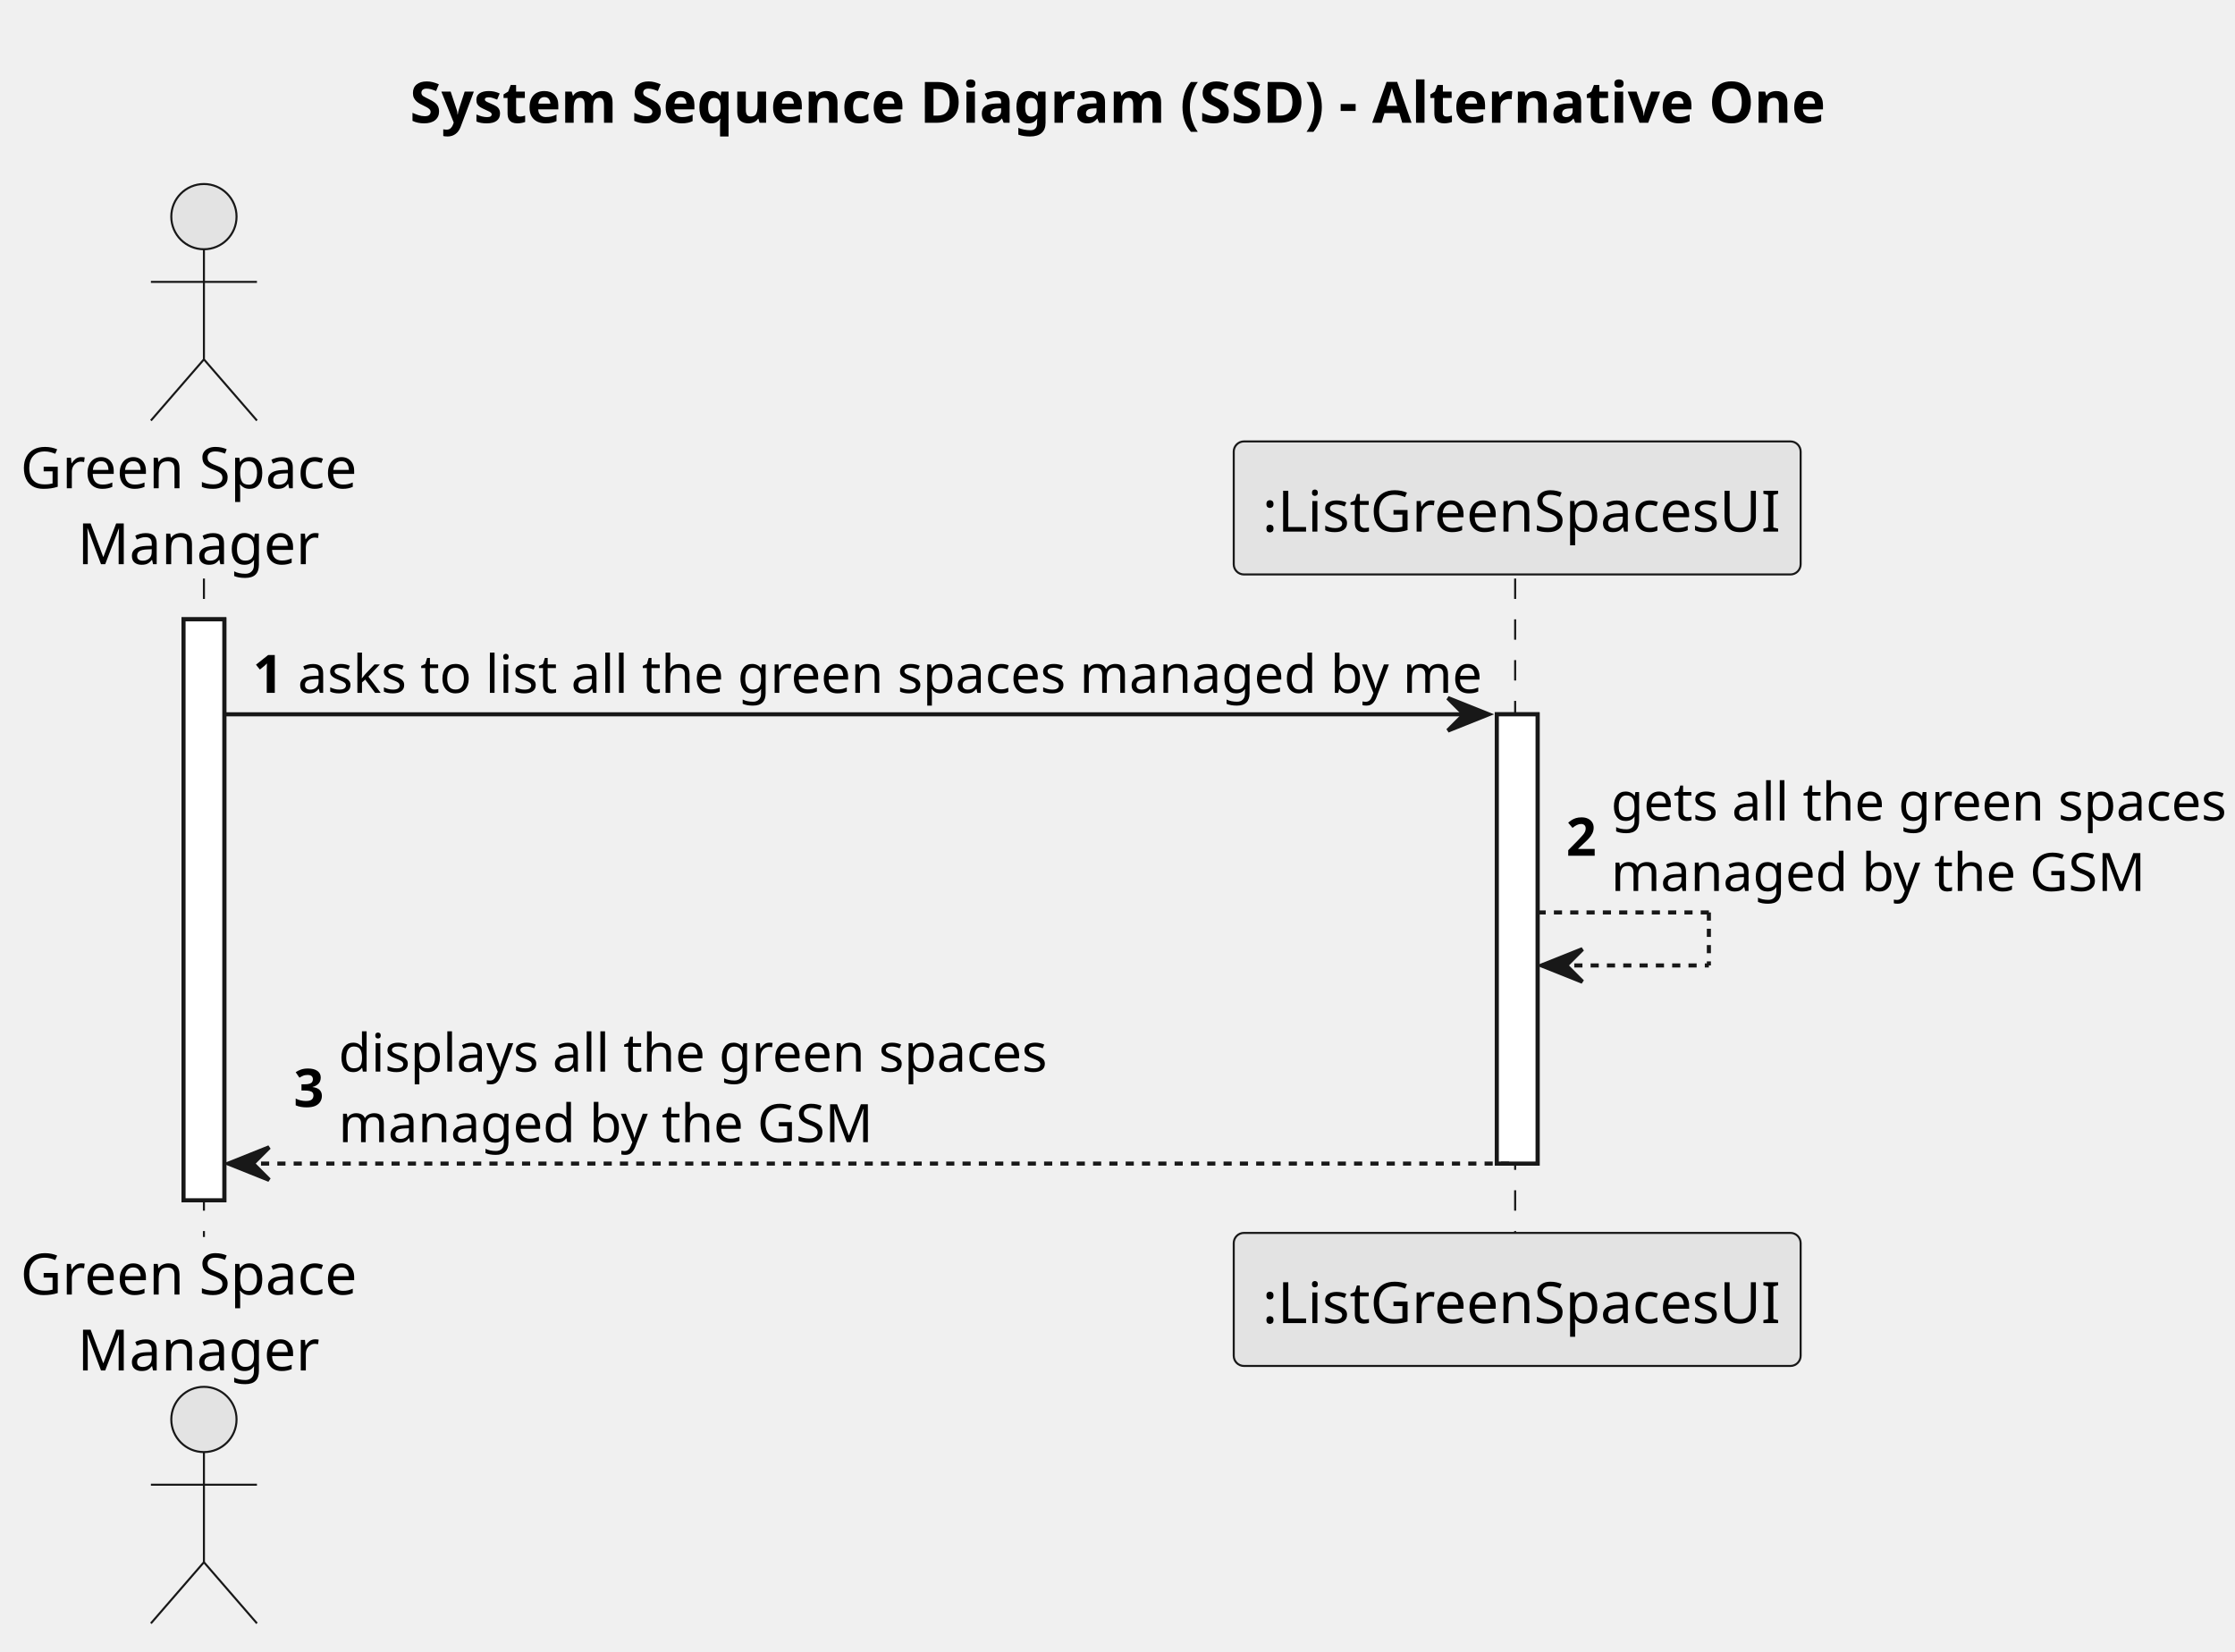
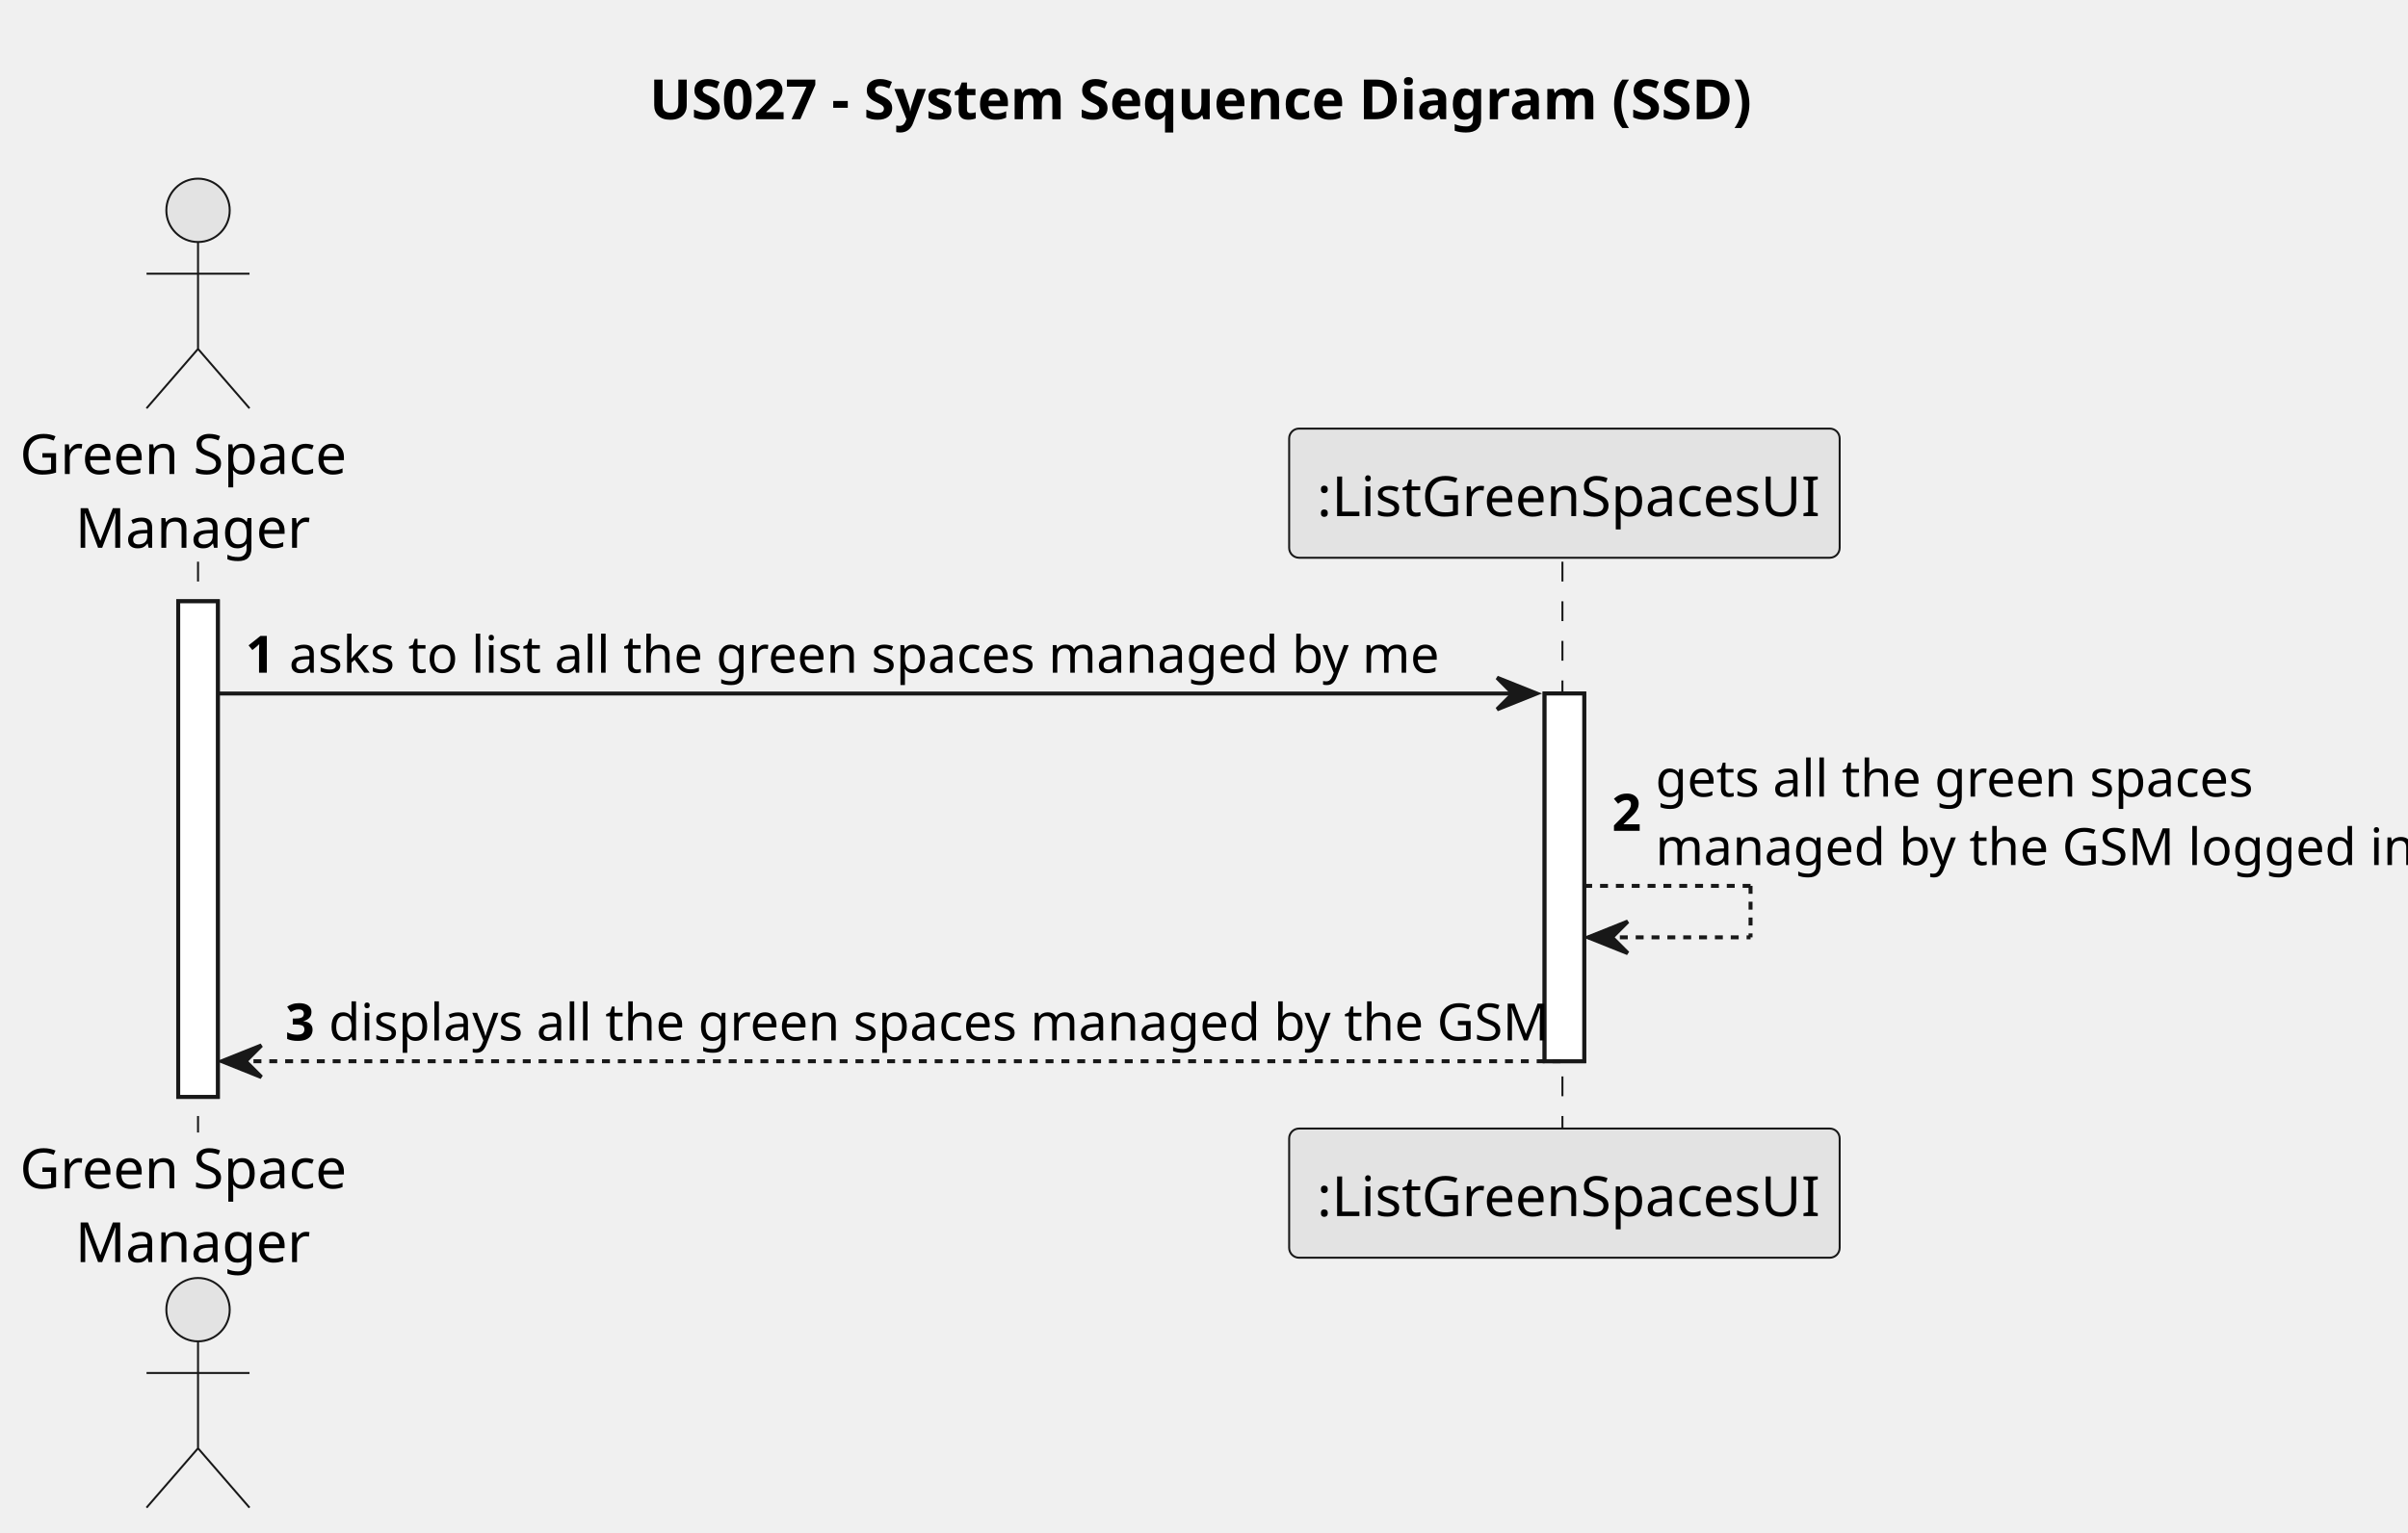
- <svg xmlns="http://www.w3.org/2000/svg" contentStyleType="text/css" height="405px" preserveAspectRatio="none" style="width:548px;height:405px;background:#FFFFFF;" version="1.1" viewBox="0 0 548 405" width="548px" zoomAndPan="magnify">
+ <svg xmlns="http://www.w3.org/2000/svg" contentStyleType="text/css" height="387px" preserveAspectRatio="none" style="width:608px;height:387px;background:#FFFFFF;" version="1.1" viewBox="0 0 608 387" width="608px" zoomAndPan="magnify">
  <defs />
  <g>
-     <text fill="#000000" font-family="sans-serif" font-size="14" font-weight="bold" lengthAdjust="spacing" textLength="351" x="100.5" y="30.107">System Sequence Diagram (SSD) - Alternative One</text>
-     <rect fill="#FFFFFF" height="142.455" style="stroke:#181818;stroke-width:1.0;" width="10" x="45" y="151.863" />
-     <rect fill="#FFFFFF" height="110.164" style="stroke:#181818;stroke-width:1.0;" width="10" x="367" y="175.154" />
-     <line style="stroke:#181818;stroke-width:0.5;stroke-dasharray:5.0,5.0;" x1="50" x2="50" y1="141.863" y2="303.318" />
-     <line style="stroke:#181818;stroke-width:0.5;stroke-dasharray:5.0,5.0;" x1="371.5" x2="371.5" y1="141.863" y2="303.318" />
+     <text fill="#000000" font-family="sans-serif" font-size="14" font-weight="bold" lengthAdjust="spacing" textLength="284" x="164" y="30.107">US027 - System Sequence Diagram (SSD)</text>
+     <rect fill="#FFFFFF" height="125.164" style="stroke:#181818;stroke-width:1.0;" width="10" x="45" y="151.863" />
+     <rect fill="#FFFFFF" height="92.873" style="stroke:#181818;stroke-width:1.0;" width="10" x="390" y="175.154" />
+     <line style="stroke:#181818;stroke-width:0.5;stroke-dasharray:5.0,5.0;" x1="50" x2="50" y1="141.863" y2="286.027" />
+     <line style="stroke:#181818;stroke-width:0.5;stroke-dasharray:5.0,5.0;" x1="394.5" x2="394.5" y1="141.863" y2="286.027" />
    <text fill="#000000" font-family="sans-serif" font-size="14" lengthAdjust="spacing" textLength="84" x="5" y="119.728">Green Space</text>
    <text fill="#000000" font-family="sans-serif" font-size="14" lengthAdjust="spacing" textLength="56" x="19" y="138.35">Manager</text>
    <ellipse cx="50" cy="53.121" fill="#E3E3E3" rx="8" ry="8" style="stroke:#181818;stroke-width:0.5;" />
    <path d="M50,61.121 L50,88.121 M37,69.121 L63,69.121 M50,88.121 L37,103.121 M50,88.121 L63,103.121 " fill="none" style="stroke:#181818;stroke-width:0.5;" />
-     <text fill="#000000" font-family="sans-serif" font-size="14" lengthAdjust="spacing" textLength="84" x="5" y="317.426">Green Space</text>
-     <text fill="#000000" font-family="sans-serif" font-size="14" lengthAdjust="spacing" textLength="56" x="19" y="336.047">Manager</text>
-     <ellipse cx="50" cy="348.06" fill="#E3E3E3" rx="8" ry="8" style="stroke:#181818;stroke-width:0.5;" />
-     <path d="M50,356.06 L50,383.06 M37,364.06 L63,364.06 M50,383.06 L37,398.06 M50,383.06 L63,398.06 " fill="none" style="stroke:#181818;stroke-width:0.5;" />
-     <rect fill="#E3E3E3" height="32.621" rx="2.5" ry="2.5" style="stroke:#181818;stroke-width:0.5;" width="139" x="302.5" y="108.242" />
-     <text fill="#000000" font-family="sans-serif" font-size="14" lengthAdjust="spacing" textLength="125" x="309.5" y="130.35">:ListGreenSpacesUI</text>
-     <rect fill="#E3E3E3" height="32.621" rx="2.5" ry="2.5" style="stroke:#181818;stroke-width:0.5;" width="139" x="302.5" y="302.318" />
-     <text fill="#000000" font-family="sans-serif" font-size="14" lengthAdjust="spacing" textLength="125" x="309.5" y="324.426">:ListGreenSpacesUI</text>
-     <rect fill="#FFFFFF" height="142.455" style="stroke:#181818;stroke-width:1.0;" width="10" x="45" y="151.863" />
-     <rect fill="#FFFFFF" height="110.164" style="stroke:#181818;stroke-width:1.0;" width="10" x="367" y="175.154" />
-     <polygon fill="#181818" points="355,171.154,365,175.154,355,179.154,359,175.154" style="stroke:#181818;stroke-width:1.0;" />
-     <line style="stroke:#181818;stroke-width:1.0;" x1="55" x2="361" y1="175.154" y2="175.154" />
+     <text fill="#000000" font-family="sans-serif" font-size="14" lengthAdjust="spacing" textLength="84" x="5" y="300.135">Green Space</text>
+     <text fill="#000000" font-family="sans-serif" font-size="14" lengthAdjust="spacing" textLength="56" x="19" y="318.756">Manager</text>
+     <ellipse cx="50" cy="330.769" fill="#E3E3E3" rx="8" ry="8" style="stroke:#181818;stroke-width:0.5;" />
+     <path d="M50,338.769 L50,365.769 M37,346.769 L63,346.769 M50,365.769 L37,380.769 M50,365.769 L63,380.769 " fill="none" style="stroke:#181818;stroke-width:0.5;" />
+     <rect fill="#E3E3E3" height="32.621" rx="2.5" ry="2.5" style="stroke:#181818;stroke-width:0.5;" width="139" x="325.5" y="108.242" />
+     <text fill="#000000" font-family="sans-serif" font-size="14" lengthAdjust="spacing" textLength="125" x="332.5" y="130.35">:ListGreenSpacesUI</text>
+     <rect fill="#E3E3E3" height="32.621" rx="2.5" ry="2.5" style="stroke:#181818;stroke-width:0.5;" width="139" x="325.5" y="285.027" />
+     <text fill="#000000" font-family="sans-serif" font-size="14" lengthAdjust="spacing" textLength="125" x="332.5" y="307.135">:ListGreenSpacesUI</text>
+     <rect fill="#FFFFFF" height="125.164" style="stroke:#181818;stroke-width:1.0;" width="10" x="45" y="151.863" />
+     <rect fill="#FFFFFF" height="92.873" style="stroke:#181818;stroke-width:1.0;" width="10" x="390" y="175.154" />
+     <polygon fill="#181818" points="378,171.154,388,175.154,378,179.154,382,175.154" style="stroke:#181818;stroke-width:1.0;" />
+     <line style="stroke:#181818;stroke-width:1.0;" x1="55" x2="384" y1="175.154" y2="175.154" />
    <text fill="#000000" font-family="sans-serif" font-size="13" font-weight="bold" lengthAdjust="spacing" textLength="7" x="62" y="169.892">1</text>
    <text fill="#000000" font-family="sans-serif" font-size="13" lengthAdjust="spacing" textLength="282" x="73" y="169.892">asks to list all the green spaces managed by me</text>
-     <line style="stroke:#181818;stroke-width:1.0;stroke-dasharray:2.0,2.0;" x1="377" x2="419" y1="223.736" y2="223.736" />
-     <line style="stroke:#181818;stroke-width:1.0;stroke-dasharray:2.0,2.0;" x1="419" x2="419" y1="223.736" y2="236.736" />
-     <line style="stroke:#181818;stroke-width:1.0;stroke-dasharray:2.0,2.0;" x1="378" x2="419" y1="236.736" y2="236.736" />
-     <polygon fill="#181818" points="388,232.736,378,236.736,388,240.736,384,236.736" style="stroke:#181818;stroke-width:1.0;" />
-     <text fill="#000000" font-family="sans-serif" font-size="13" font-weight="bold" lengthAdjust="spacing" textLength="7" x="384" y="209.828">2</text>
-     <text fill="#000000" font-family="sans-serif" font-size="13" lengthAdjust="spacing" textLength="146" x="395" y="201.183">gets all the green spaces</text>
-     <text fill="#000000" font-family="sans-serif" font-size="13" lengthAdjust="spacing" textLength="127" x="395" y="218.474">managed by the GSM</text>
-     <polygon fill="#181818" points="66,281.318,56,285.318,66,289.318,62,285.318" style="stroke:#181818;stroke-width:1.0;" />
-     <line style="stroke:#181818;stroke-width:1.0;stroke-dasharray:2.0,2.0;" x1="60" x2="371" y1="285.318" y2="285.318" />
-     <text fill="#000000" font-family="sans-serif" font-size="13" font-weight="bold" lengthAdjust="spacing" textLength="7" x="72" y="271.41">3</text>
-     <text fill="#000000" font-family="sans-serif" font-size="13" lengthAdjust="spacing" textLength="169" x="83" y="262.765">displays all the green spaces</text>
-     <text fill="#000000" font-family="sans-serif" font-size="13" lengthAdjust="spacing" textLength="127" x="83" y="280.056">managed by the GSM</text>
+     <line style="stroke:#181818;stroke-width:1.0;stroke-dasharray:2.0,2.0;" x1="400" x2="442" y1="223.736" y2="223.736" />
+     <line style="stroke:#181818;stroke-width:1.0;stroke-dasharray:2.0,2.0;" x1="442" x2="442" y1="223.736" y2="236.736" />
+     <line style="stroke:#181818;stroke-width:1.0;stroke-dasharray:2.0,2.0;" x1="401" x2="442" y1="236.736" y2="236.736" />
+     <polygon fill="#181818" points="411,232.736,401,236.736,411,240.736,407,236.736" style="stroke:#181818;stroke-width:1.0;" />
+     <text fill="#000000" font-family="sans-serif" font-size="13" font-weight="bold" lengthAdjust="spacing" textLength="7" x="407" y="209.828">2</text>
+     <text fill="#000000" font-family="sans-serif" font-size="13" lengthAdjust="spacing" textLength="146" x="418" y="201.183">gets all the green spaces</text>
+     <text fill="#000000" font-family="sans-serif" font-size="13" lengthAdjust="spacing" textLength="183" x="418" y="218.474">managed by the GSM logged in</text>
+     <polygon fill="#181818" points="66,264.027,56,268.027,66,272.027,62,268.027" style="stroke:#181818;stroke-width:1.0;" />
+     <line style="stroke:#181818;stroke-width:1.0;stroke-dasharray:2.0,2.0;" x1="60" x2="394" y1="268.027" y2="268.027" />
+     <text fill="#000000" font-family="sans-serif" font-size="13" font-weight="bold" lengthAdjust="spacing" textLength="7" x="72" y="262.765">3</text>
+     <text fill="#000000" font-family="sans-serif" font-size="13" lengthAdjust="spacing" textLength="300" x="83" y="262.765">displays all the green spaces managed by the GSM</text>
  </g>
</svg>
